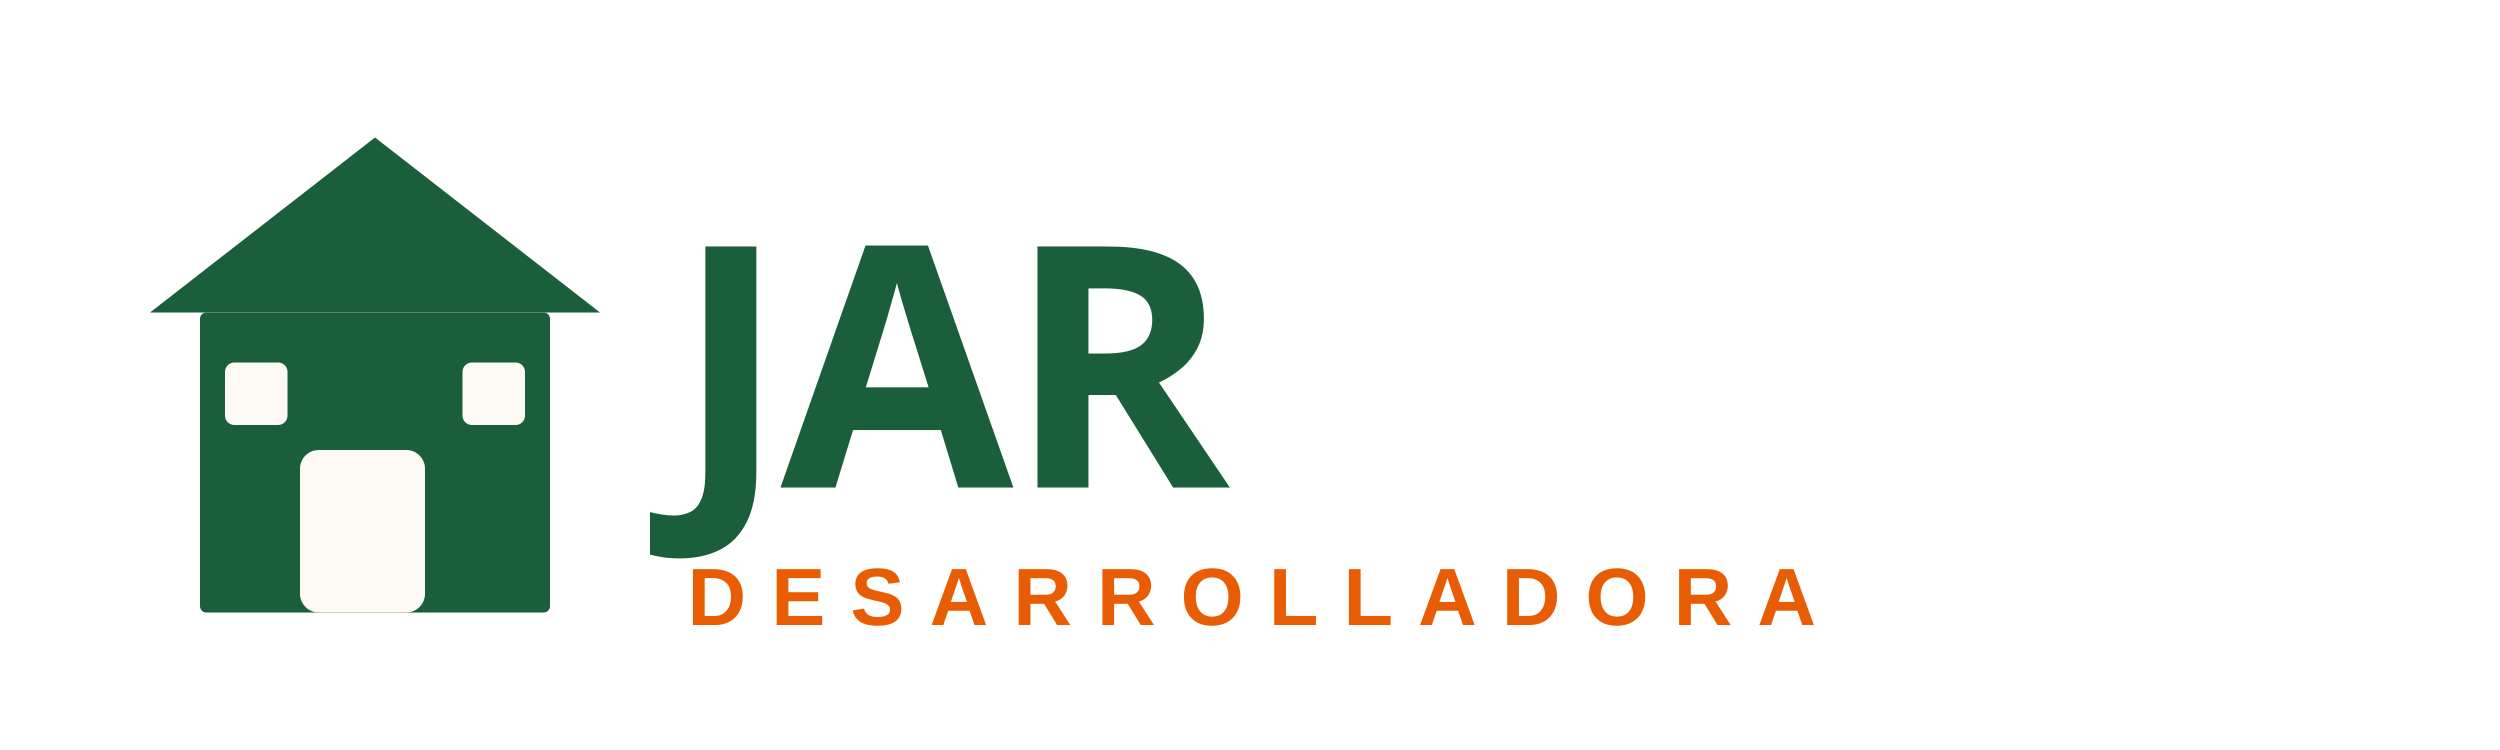
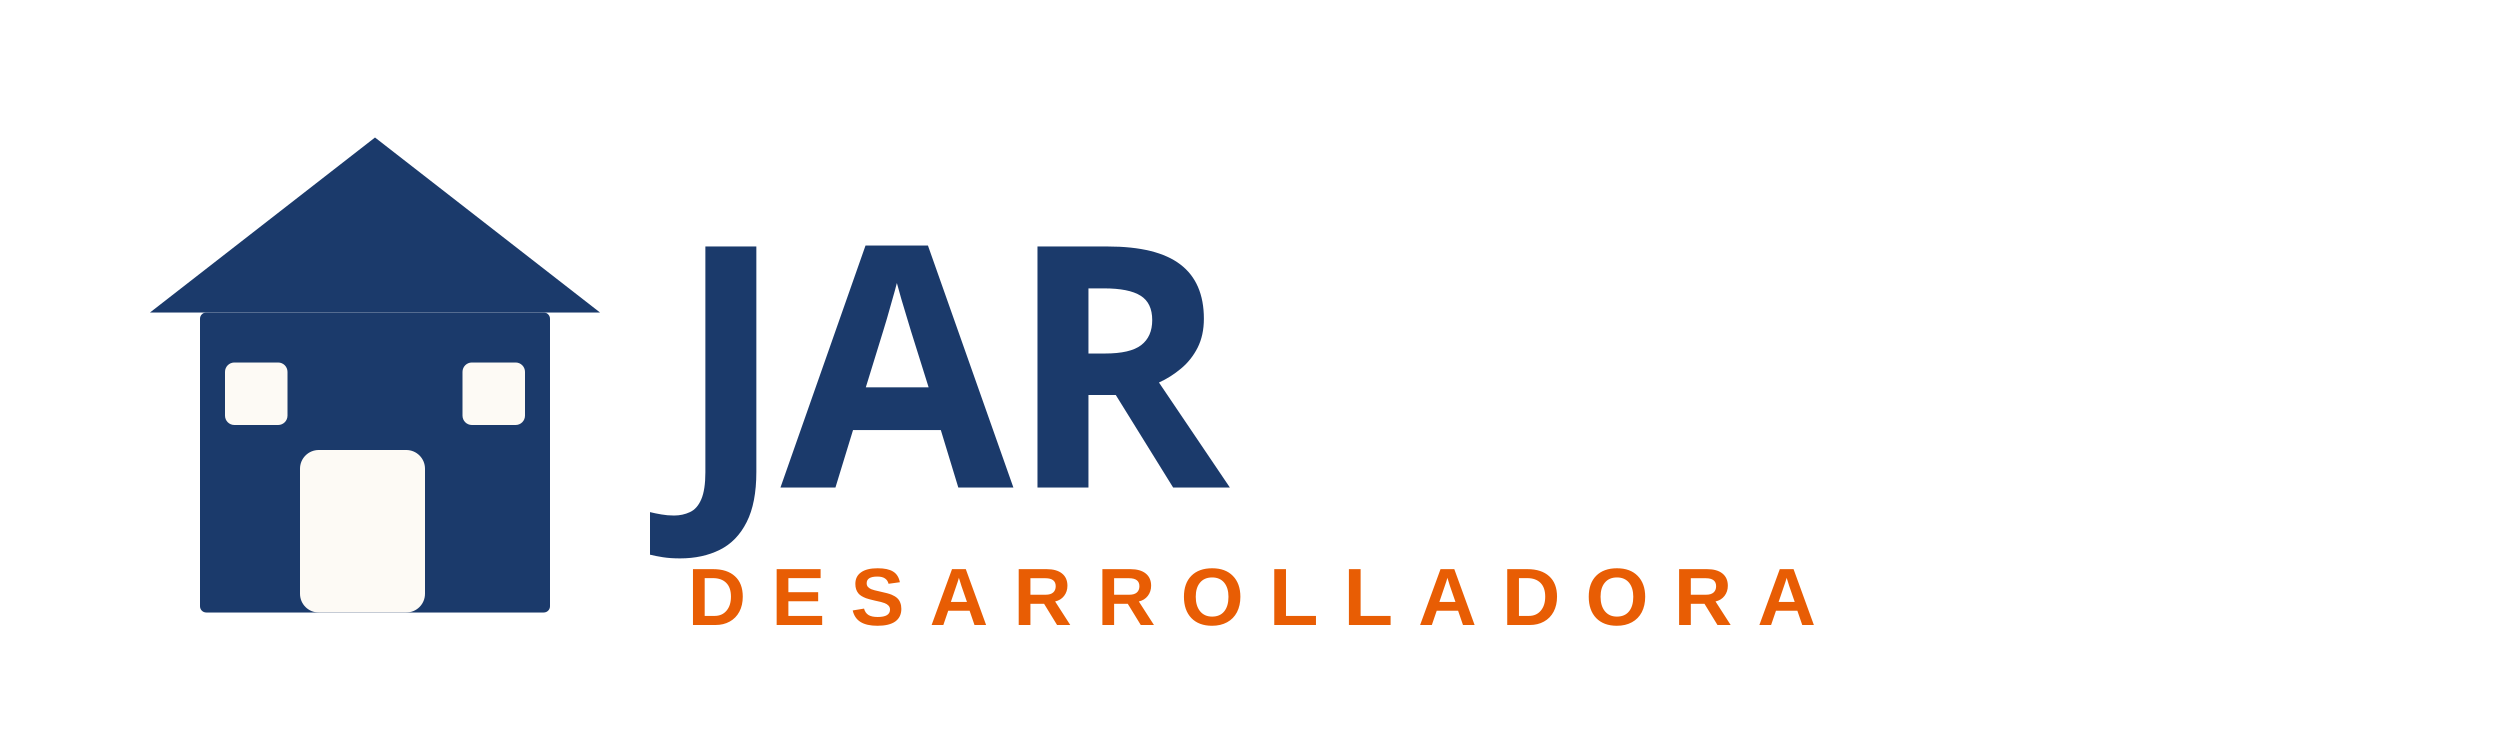
<svg xmlns="http://www.w3.org/2000/svg" viewBox="0 0 400 120" fill="none">
  <g id="icon" transform="translate(18, 18)">
-     <polygon points="42,4 78,32 6,32" fill="#1B5E3B" />
-     <rect x="14" y="32" width="56" height="48" fill="#1B5E3B" rx="1" />
+     <polygon points="42,4 78,32 6,32" fill="#1B3A6B" />
+     <rect x="14" y="32" width="56" height="48" fill="#1B3A6B" rx="1" />
    <rect x="30" y="54" width="20" height="26" fill="#FDFAF5" rx="3" />
    <rect x="18" y="40" width="10" height="10" fill="#FDFAF5" rx="1.5" />
    <rect x="56" y="40" width="10" height="10" fill="#FDFAF5" rx="1.5" />
  </g>
-   <text x="108" y="78" font-family="Montserrat, Arial Black, sans-serif" font-weight="800" font-size="54" fill="#1B5E3B" letter-spacing="-1">JAR</text>
+   <text x="108" y="78" font-family="Montserrat, Arial Black, sans-serif" font-weight="800" font-size="54" fill="#1B3A6B" letter-spacing="-1">JAR</text>
  <text x="110" y="100" font-family="Montserrat, Arial, sans-serif" font-weight="600" font-size="13" fill="#E85D04" letter-spacing="4">DESARROLLADORA</text>
</svg>
